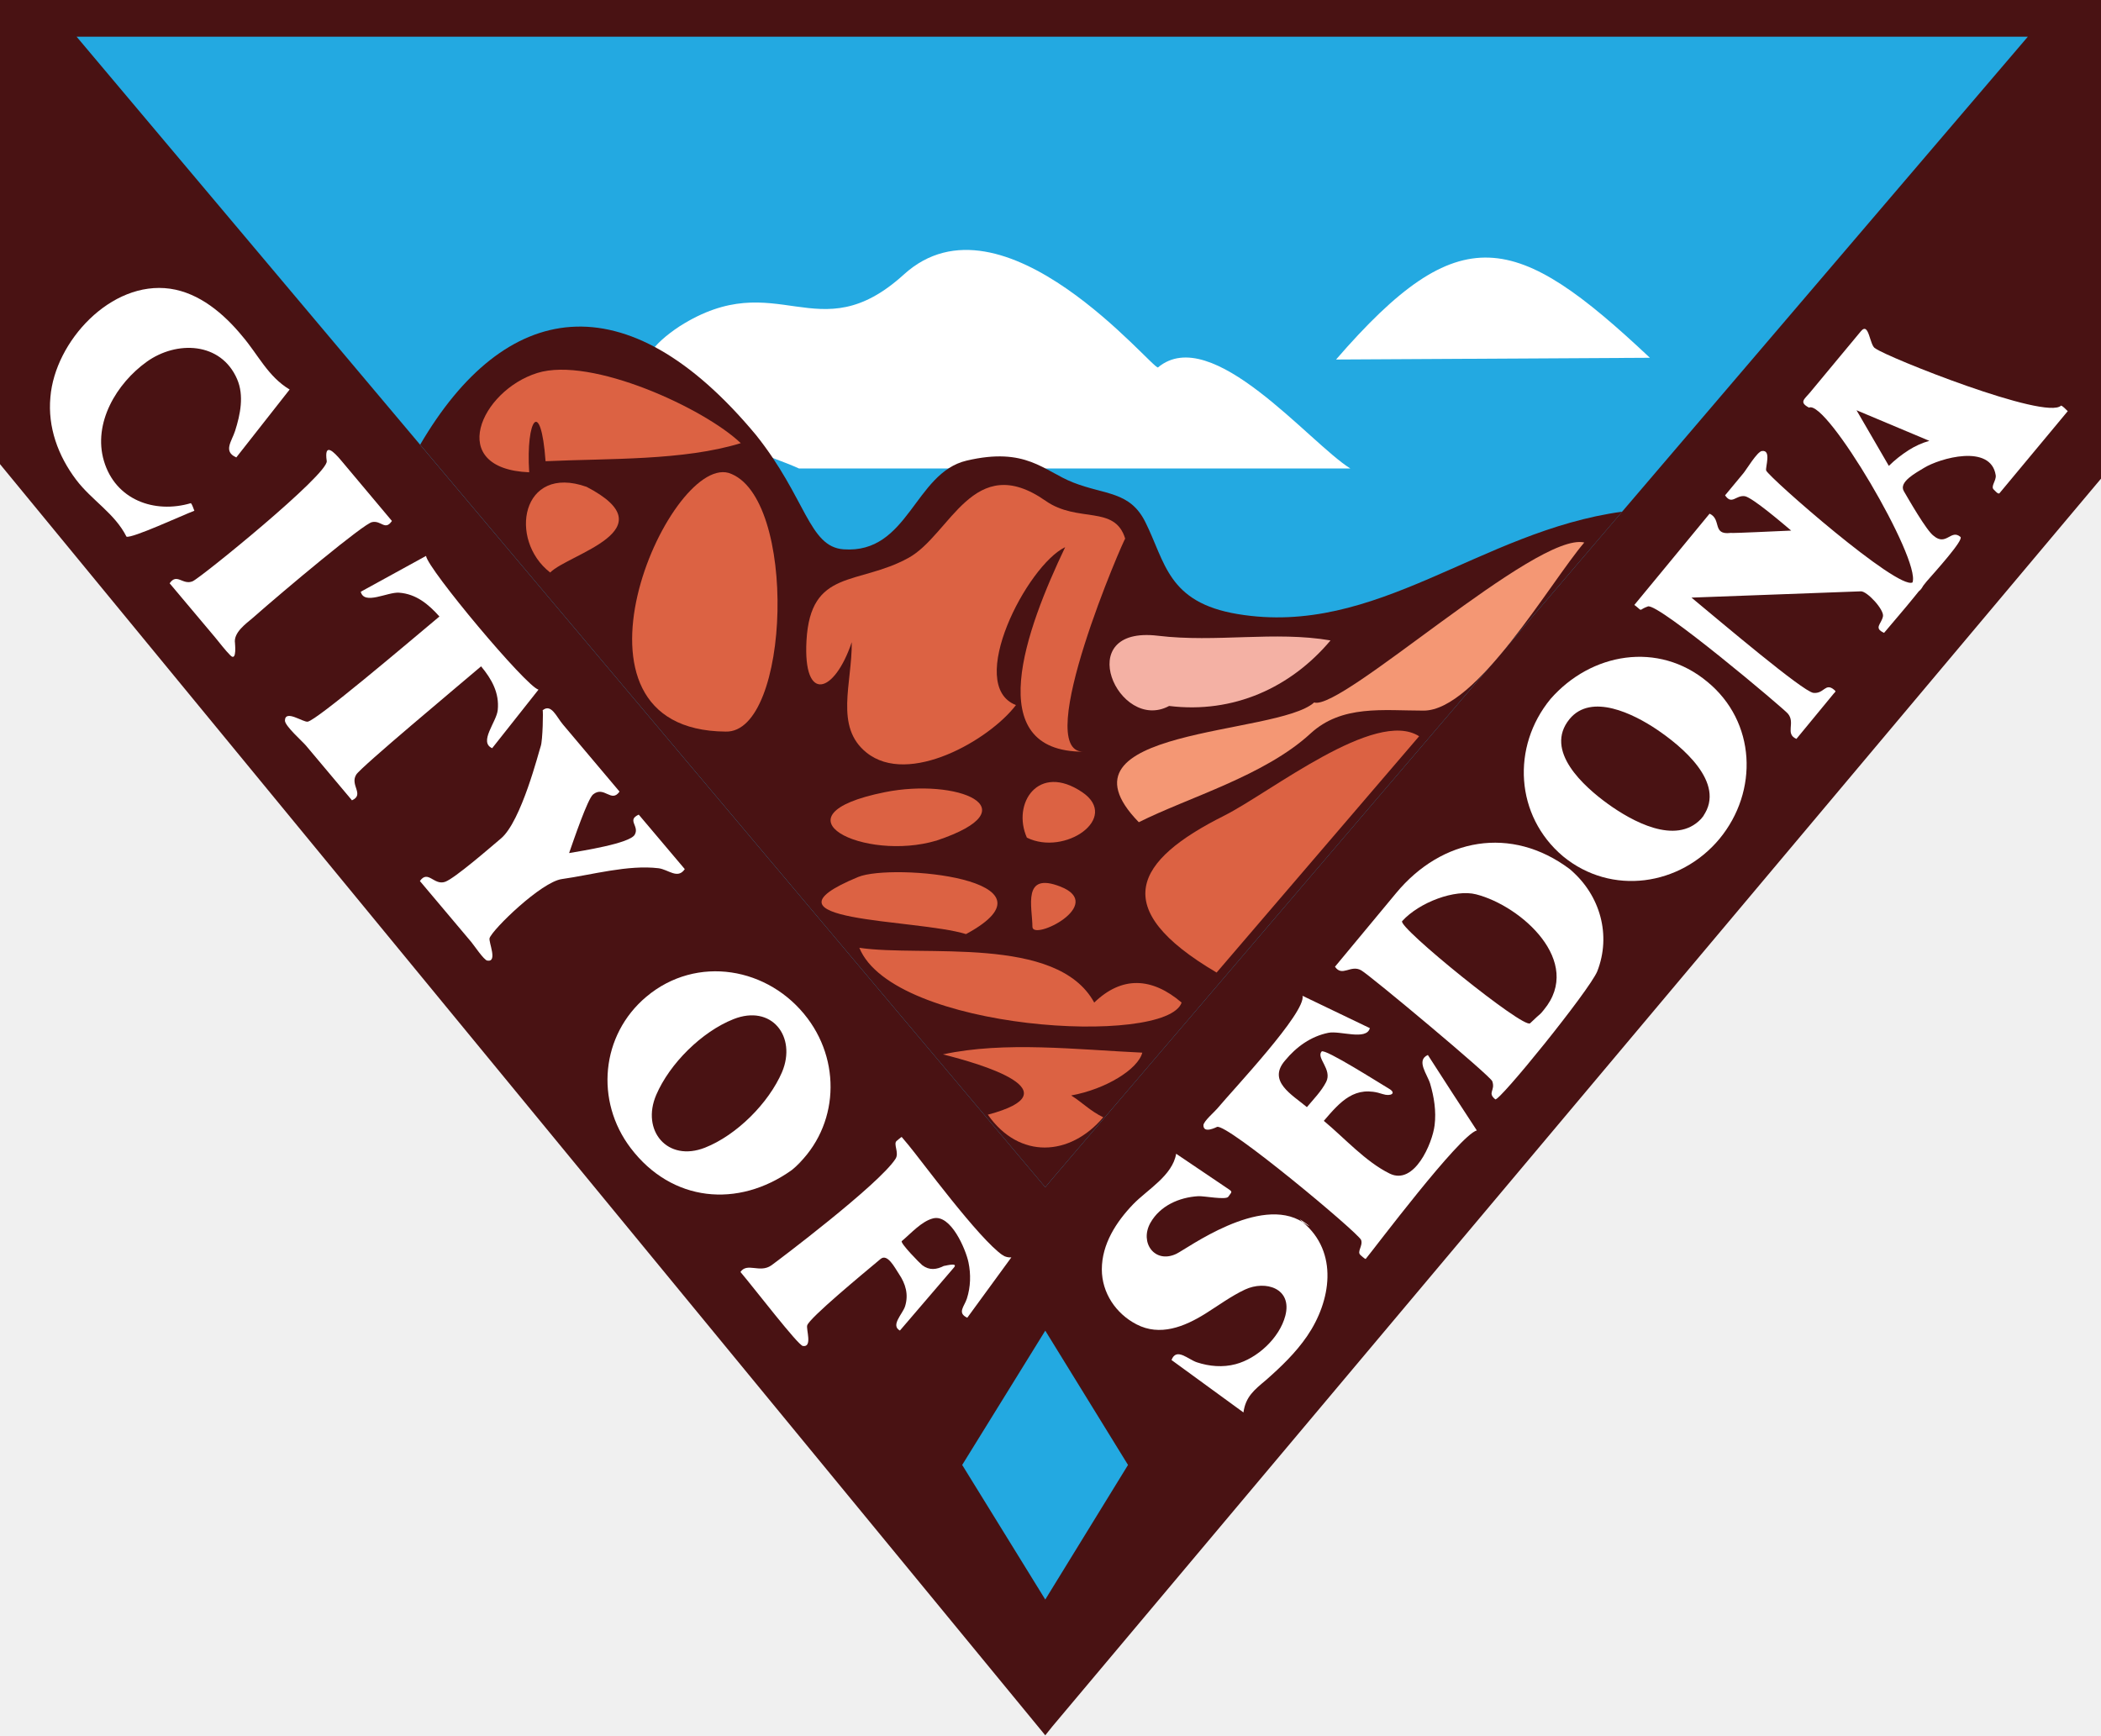
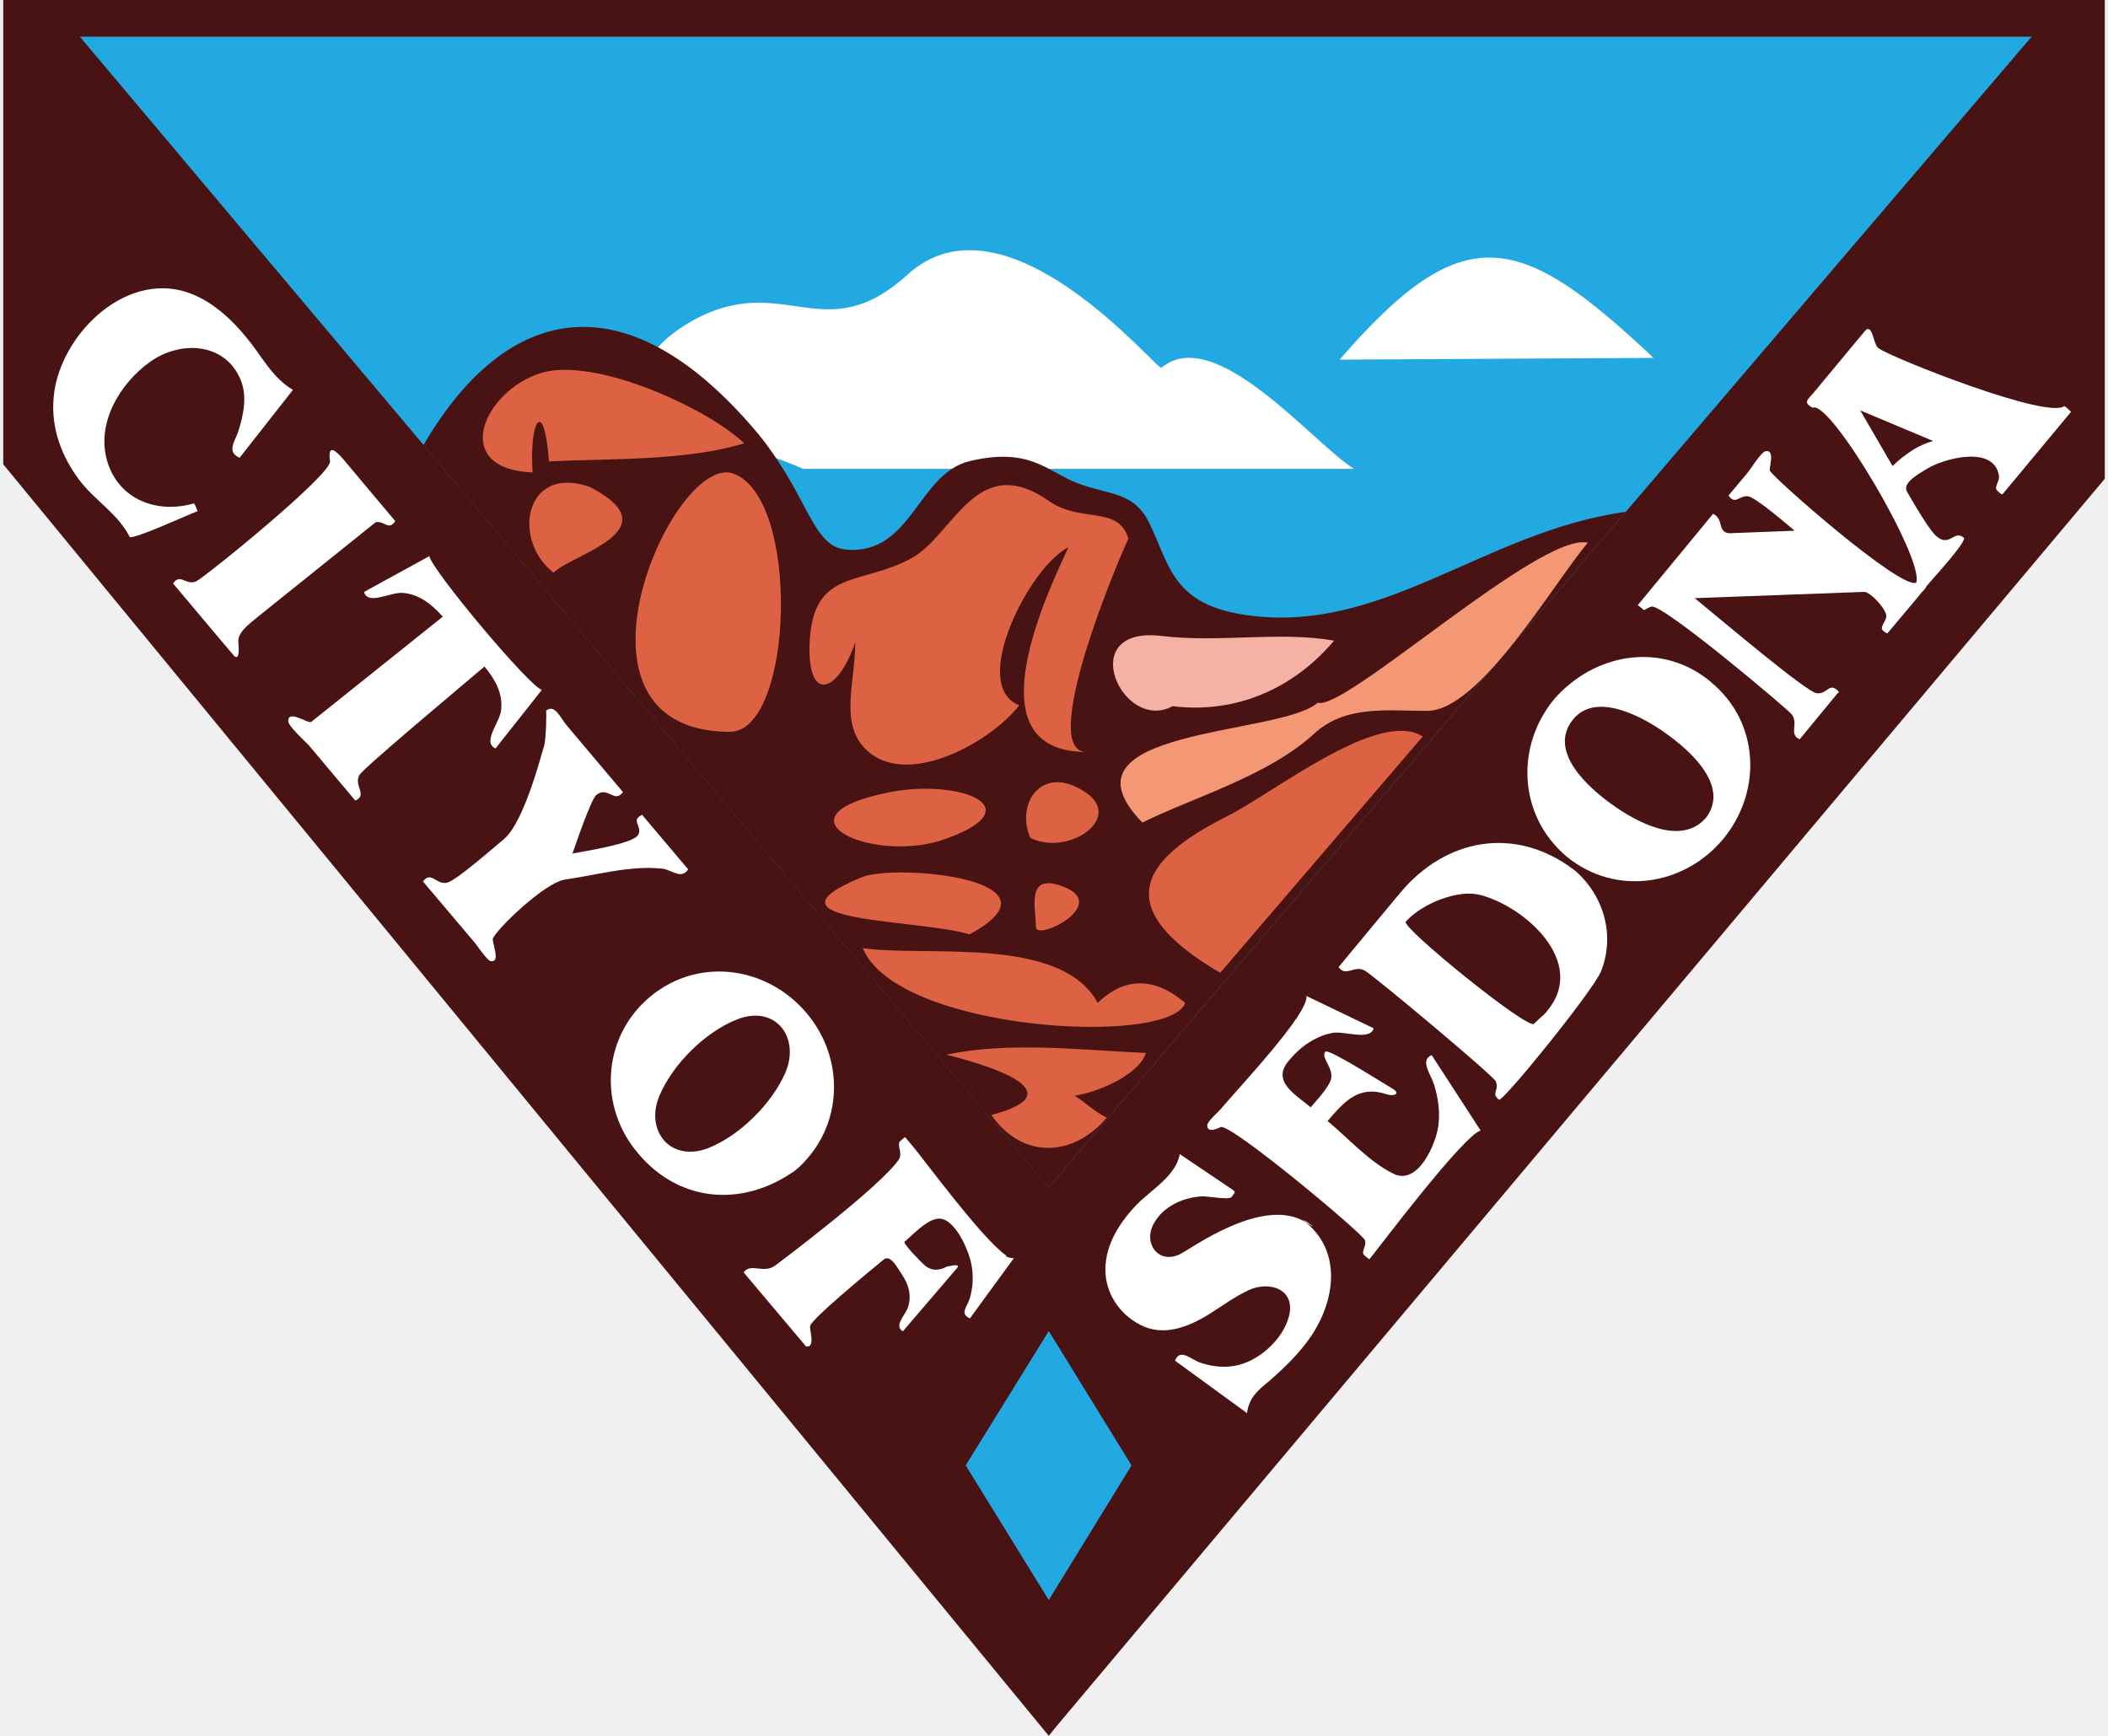
- <svg xmlns="http://www.w3.org/2000/svg" version="1.0" id="Layer_1" x="0px" y="0px" width="101.668px" height="83.985px" viewBox="42.184 0.016 101.668 83.985" enable-background="new 42.184 0.016 101.668 83.985" xml:space="preserve">
-   <g id="Layer_2">
-     <g>
-       <g>
-         <polygon fill="#23A9E1" points="43.242,0.721 92.765,59.071 142.089,1.074    " />
-       </g>
-       <g>
-         <path fill="#FFFFFF" d="M122.023,17.332c-5.062,0.028-10.124,0.056-15.187,0.084C112.837,10.485,115.533,11.226,122.023,17.332L122.023,17.332z" />
-       </g>
-       <g>
-         <path fill="#FFFFFF" d="M80.849,22.69c8.896,0,17.786,0,26.68,0c-1.984-1.233-6.708-7.059-9.308-4.893 c-0.212,0.178-7.505-8.848-12.296-4.499c-4.179,3.799-6.12-0.498-10.857,2.511C69.669,19.379,78.188,21.484,80.849,22.69 L80.849,22.69z" />
-       </g>
-       <path fill="#491213" d="M93.104,0.016h-50.92v22.463l50.581,61.522l0.339-0.424l50.748-60.395V0.016H93.104z M93.104,57.068 l-0.339,0.409L45.892,1.793h47.211h47.208L93.104,57.068z" />
-       <path fill="#491213" d="M92.765,57.477l0.339-0.409L120.68,24.78c-6.913,0.949-11.864,6.077-18.604,4.956 c-3.396-0.564-3.498-2.514-4.47-4.456c-0.746-1.493-1.937-1.303-3.486-1.91c-1.442-0.565-2.277-1.738-5.162-1.061 c-2.528,0.593-2.808,4.518-5.952,4.293c-1.689-0.121-1.812-2.497-4.244-5.539c-6.302-7.571-12.158-6.523-16.247,0.475 L92.765,57.477z" />
-       <g>
-         <polygon fill="#23A9E1" points="88.745,70.916 92.765,64.416 96.769,70.916 92.765,77.43    " />
-       </g>
-       <g>
-         <g>
-           <path fill="#FFFFFF" d="M65.464,32.265c0.513,0.618,0.891,1.284,0.806,2.116c-0.059,0.579-0.936,1.55-0.27,1.846 c0.747-0.945,1.495-1.889,2.242-2.834c-0.603-0.151-5.365-5.848-5.442-6.472c-1.053,0.578-2.106,1.156-3.159,1.734 c0.164,0.661,1.294,0.005,1.854,0.046c0.828,0.06,1.425,0.56,1.953,1.152c-1.729,1.449-5.932,5.017-6.374,5.09 c-0.227,0.036-1.089-0.601-1.102-0.056c-0.006,0.262,0.853,1.014,1.015,1.21c0.743,0.884,1.485,1.769,2.229,2.653 c0.619-0.282-0.11-0.732,0.205-1.243C59.654,37.133,64.323,33.24,65.464,32.265L65.464,32.265z" />
-         </g>
-         <g>
-           <path fill="#FFFFFF" d="M60.191,25.285c0.443-0.095,0.624,0.434,0.958-0.056c-0.815-0.973-1.633-1.945-2.448-2.917 c-0.371-0.442-0.841-0.916-0.706,0.018c0.089,0.63-6.113,5.664-6.493,5.82c-0.479,0.197-0.758-0.417-1.109,0.097 c0.731,0.869,1.461,1.739,2.193,2.608c0.246,0.292,0.477,0.612,0.747,0.882c0.339,0.339,0.208-0.672,0.224-0.585 c-0.091-0.513,0.527-0.948,0.855-1.228C55.956,28.563,59.809,25.336,60.191,25.285z" />
-         </g>
-         <g>
-           <path fill="#FFFFFF" d="M51.42,24.368c-1.768,0.523-3.65-0.164-4.207-2.042c-0.543-1.835,0.614-3.757,2.071-4.801 c1.438-1.032,3.589-0.97,4.373,0.838c0.346,0.799,0.157,1.706-0.095,2.502c-0.16,0.506-0.597,1,0.057,1.289 c0.859-1.096,1.721-2.19,2.581-3.286c-1.056-0.633-1.519-1.683-2.301-2.595c-0.882-1.071-2.063-2.079-3.481-2.284 c-2.87-0.406-5.574,2.556-5.795,5.245c-0.137,1.457,0.374,2.848,1.246,4.001c0.75,0.994,1.867,1.623,2.435,2.754 c0.262,0.095,2.705-1.033,3.286-1.255C51.538,24.623,51.501,24.459,51.42,24.368C50.659,24.594,51.42,24.368,51.42,24.368z" />
-         </g>
-         <g>
-           <path fill="#FFFFFF" d="M90.72,60.777c-1.15-0.768-4.025-4.689-4.573-5.341c-0.107-0.13-0.219-0.261-0.329-0.392 c-0.011-0.015-0.283,0.225-0.246,0.19c-0.173,0.146,0.135,0.573-0.052,0.864c-0.793,1.24-5.758,4.982-6.016,5.163 c-0.556,0.384-1.164-0.159-1.489,0.315c0.719,0.854,2.78,3.543,3.02,3.582c0.479,0.078,0.147-0.814,0.211-1 c0.123-0.369,2.633-2.445,3.549-3.211c0.336-0.281,0.688,0.426,0.888,0.723c0.327,0.484,0.475,1,0.298,1.568 c-0.116,0.37-0.717,0.92-0.25,1.174c0.619-0.723,2.361-2.754,2.613-3.049c0.252-0.293-0.566-0.037-0.469-0.087 c-0.37,0.19-0.719,0.235-1.063-0.028c-0.096-0.07-1.089-1.082-0.99-1.166c0.432-0.36,0.959-0.963,1.518-1.1 c0.862-0.213,1.582,1.516,1.709,2.129c0.121,0.578,0.104,1.186-0.076,1.75c-0.124,0.387-0.487,0.696,0.018,0.93 c0.713-0.974,1.423-1.945,2.132-2.92C90.974,60.88,90.842,60.848,90.72,60.777C90.593,60.692,90.859,60.847,90.72,60.777z" />
-         </g>
-         <g>
-           <path fill="#FFFFFF" d="M80.496,56.646c2.205-1.855,2.481-5.053,0.769-7.339c-1.867-2.489-5.371-3.096-7.804-1.052 c-2.204,1.854-2.489,5.047-0.758,7.325C74.694,58.201,77.902,58.498,80.496,56.646C81.652,55.671,80.397,56.716,80.496,56.646z M80.031,51.893c-0.647,1.51-2.201,3.063-3.732,3.667c-1.818,0.715-3.1-0.827-2.36-2.553c0.65-1.516,2.203-3.057,3.737-3.666 C79.528,48.606,80.742,50.187,80.031,51.893C79.65,52.783,80.102,51.724,80.031,51.893z" />
-         </g>
-         <g>
-           <path fill="#FFFFFF" d="M74.052,42.037c0.475,0.06,0.926,0.55,1.269,0.042c-0.741-0.879-1.483-1.758-2.228-2.637 c-0.595,0.269,0.047,0.549-0.194,0.971c-0.244,0.427-2.56,0.781-3.176,0.89c0.224-0.644,0.896-2.615,1.157-2.835 c0.544-0.445,0.883,0.432,1.283-0.141c-0.915-1.084-1.829-2.169-2.743-3.253c-0.311-0.366-0.56-1.028-0.98-0.68 c0.038-0.031,0.006,1.472-0.089,1.733c-0.086,0.236-0.936,3.638-1.926,4.47c-0.493,0.414-2.237,1.934-2.702,2.097 c-0.541,0.189-0.825-0.598-1.22-0.038c0.83,0.986,1.661,1.971,2.491,2.957c0.125,0.148,0.602,0.863,0.767,0.893 c0.521,0.094,0.06-0.893,0.113-1.086c0.15-0.431,2.5-2.719,3.497-2.859C70.832,42.356,72.571,41.859,74.052,42.037 C74.391,42.079,73.7,41.994,74.052,42.037z" />
-         </g>
-       </g>
-       <g>
-         <path fill="#DC6243" d="M67.792,22.874c-4.043-0.167-2.352-3.954,0.395-4.808c2.611-0.813,8.089,1.717,9.843,3.398 c-2.782,0.855-6.386,0.732-9.446,0.874C68.357,19.218,67.625,20.306,67.792,22.874L67.792,22.874z" />
-       </g>
-       <g>
-         <path fill="#DC6243" d="M68.807,27.724c-2.04-1.579-1.396-5.266,1.763-4.146C74.575,25.662,69.714,26.817,68.807,27.724 C68.807,27.724,68.849,27.682,68.807,27.724z" />
-       </g>
-       <g>
-         <path fill="#DC6243" d="M77.295,35.423c-8.62-0.071-2.792-13.322,0.141-12.521C80.809,23.975,80.431,35.524,77.295,35.423 L77.295,35.423z" />
-       </g>
-       <g>
-         <path fill="#DC6243" d="M83.401,31.094c-0.84,2.501-2.36,2.968-2.191-0.07c0.193-3.503,2.479-2.662,4.93-4.004 c2.04-1.119,3.139-5.214,6.641-2.765c1.562,1.093,3.353,0.179,3.852,1.833c-0.025-0.084-4.545,10.308-2.031,10.308 c-4.961,0-2.772-5.922-0.874-9.899c-1.847,0.885-4.842,6.688-2.382,7.643c-1.281,1.686-5.194,3.945-7.234,2.298 C82.558,35.189,83.418,33.113,83.401,31.094L83.401,31.094z" />
-       </g>
-       <g>
-         <path fill="#DC6243" d="M87.505,40.697c-3.489,1.046-8.122-1.207-2.51-2.34C88.478,37.653,92.182,39.135,87.505,40.697 C87.646,40.655,87.377,40.74,87.505,40.697z" />
-       </g>
-       <g>
-         <path fill="#DC6243" d="M91.875,40.556c-0.736-1.658,0.562-3.635,2.68-2.199C96.402,39.609,93.704,41.463,91.875,40.556 L91.875,40.556z" />
-       </g>
-       <g>
-         <path fill="#DC6243" d="M88.929,45.224c-2.411-0.747-10.537-0.561-5.218-2.764C85.351,41.781,93.865,42.558,88.929,45.224 L88.929,45.224z" />
-       </g>
-       <g>
-         <path fill="#DC6243" d="M92.144,44.871c-0.007-0.96-0.512-2.679,1.354-1.946C95.733,43.804,92.144,45.576,92.144,44.871 C92.144,44.871,92.144,44.702,92.144,44.871z" />
-       </g>
-       <g>
-         <path fill="#DC6243" d="M99.363,48.538c-1.437-1.227-2.891-1.295-4.229,0c-1.795-3.293-8.318-2.19-11.366-2.651 C85.406,49.916,98.632,50.667,99.363,48.538L99.363,48.538z" />
-       </g>
-       <g>
-         <path fill="#DC6243" d="M97.46,50.962c-3.151-0.146-6.671-0.563-9.646,0.084c1.86,0.466,6.396,1.795,2.172,2.918 c1.516,2.168,3.974,2.029,5.584,0.127c-0.654-0.322-1.01-0.719-1.552-1.057C95.69,52.731,97.252,51.767,97.46,50.962 L97.46,50.962z" />
-       </g>
-       <g>
-         <path fill="#DC6243" d="M101.056,47.085c-5.288-3.112-3.95-5.427,0.354-7.586c2.254-1.131,7.323-5.208,9.446-3.85 C107.589,39.461,104.322,43.273,101.056,47.085L101.056,47.085z" />
-       </g>
-       <g>
-         <path fill="#F49774" d="M97.291,39.809c-4.479-4.601,6.688-4.178,8.486-5.796c1.312,0.437,10.769-8.283,13.071-7.741 c-1.655,1.941-5.22,8.136-7.774,8.136c-1.965,0-3.95-0.292-5.473,1.107C103.378,37.563,99.694,38.605,97.291,39.809 L97.291,39.809z" />
-       </g>
-       <g>
-         <path fill="#F4B1A4" d="M98.758,34.183c-2.453,1.319-4.772-3.907-0.537-3.398c2.813,0.338,5.662-0.237,8.348,0.226 C104.642,33.302,101.863,34.564,98.758,34.183L98.758,34.183z" />
-       </g>
-       <g>
-         <g>
-           <path fill="#FFFFFF" d="M111.39,52.466c0.191,0.648,0.299,1.332,0.215,2.009c-0.106,0.873-0.979,2.925-2.173,2.34 c-1.169-0.573-2.194-1.728-3.188-2.552c0.802-0.936,1.507-1.749,2.854-1.295c0.37,0.123,0.688-0.036,0.299-0.262 c-0.404-0.234-3.113-1.965-3.261-1.799c-0.271,0.311,0.528,0.867,0.221,1.473c-0.229,0.447-0.609,0.834-0.932,1.219 c-0.72-0.607-1.923-1.253-1.057-2.256c0.542-0.66,1.25-1.172,2.098-1.342c0.565-0.114,1.841,0.389,2.006-0.225 c-1.087-0.521-2.172-1.044-3.258-1.565c0.177,0.799-3.349,4.525-4.131,5.463c-0.113,0.138-0.658,0.609-0.664,0.798 c-0.009,0.429,0.622,0.097,0.657,0.084c0.485-0.181,6.815,5.108,6.973,5.471c0.1,0.281-0.221,0.574-0.029,0.731 c-0.011-0.01,0.229,0.217,0.253,0.185c0.392-0.468,4.522-5.976,5.374-6.217c-0.794-1.215-1.588-2.431-2.368-3.651 C110.689,51.333,111.26,52.024,111.39,52.466z" />
-         </g>
-         <g>
-           <path fill="#FFFFFF" d="M105.229,59.169c-2.077-1.34-5.596,1.279-6.125,1.531c-1.039,0.491-1.789-0.543-1.251-1.502 c0.469-0.83,1.394-1.234,2.311-1.289c0.276-0.018,1.35,0.197,1.459,0.025c0.13-0.202,0.228-0.221,0.042-0.346 c-0.856-0.578-1.712-1.155-2.567-1.733c-0.176,1.056-1.385,1.728-2.076,2.44c-0.822,0.854-1.52,1.931-1.52,3.156 c0,1.135,0.679,2.143,1.677,2.66c1.136,0.592,2.317,0.116,3.324-0.511c0.627-0.392,1.254-0.856,1.924-1.171 c0.996-0.467,2.304-0.062,1.953,1.27c-0.282,1.073-1.352,2.062-2.405,2.34c-0.616,0.164-1.27,0.109-1.872-0.09 c-0.432-0.142-0.993-0.734-1.229-0.111c1.161,0.847,2.32,1.691,3.481,2.537c0.104-0.76,0.522-1.09,1.086-1.563 c0.735-0.646,1.438-1.319,1.994-2.13C106.593,62.99,106.972,60.621,105.229,59.169z" />
-         </g>
-         <g>
-           <path fill="#FFFFFF" d="M105.229,59.169C106.154,59.767,104.638,58.675,105.229,59.169L105.229,59.169z" />
-         </g>
-         <g>
-           <path fill="#FFFFFF" d="M134.462,21.855C134.455,21.859,134.455,21.859,134.462,21.855L134.462,21.855z" />
-         </g>
-         <g>
-           <path fill="#FFFFFF" d="M141.92,19.645c-0.729,0.729-8.42-2.341-8.982-2.764c-0.29-0.116-0.3-1.321-0.705-0.833 c-0.403,0.488-0.81,0.976-1.216,1.463c-0.418,0.505-0.837,1.009-1.256,1.513c-0.26,0.314-0.537,0.458-0.038,0.72 c0.837-0.419,5.417,7.346,5.008,8.461c-0.725,0.376-6.915-5.057-7.081-5.415c-0.052-0.146,0.273-1.021-0.211-0.945 c-0.229,0.036-0.743,0.896-0.889,1.072c-0.297,0.357-0.592,0.715-0.889,1.072c0.332,0.485,0.517-0.021,0.959,0.042 c0.383,0.077,1.844,1.331,2.24,1.664c-0.725,0.027-2.685,0.131-2.934,0.113c-0.903,0.112-0.422-0.663-1.015-0.931 c-0.76,0.922-1.521,1.843-2.277,2.764c-0.441,0.536-0.885,1.072-1.326,1.607c-0.054,0.065-0.047,0.032,0.05,0.112 c0.33,0.273,0.104,0.168,0.568,0.006c0.506-0.177,6.559,4.931,6.776,5.19c0.377,0.45-0.154,0.975,0.411,1.221 c0.6-0.728,1.197-1.457,1.798-2.184c0.091-0.11,0.141-0.1,0.021-0.198c-0.427-0.353-0.476,0.212-1.002,0.154 c-0.533-0.089-4.395-3.369-5.895-4.61c1.821-0.068,7.291-0.271,8.198-0.304c0.301-0.011,1.14,0.896,1.068,1.216 c-0.081,0.378-0.463,0.558,0.054,0.794c0.479-0.575,0.985-1.149,1.456-1.734l0,0l0.228-0.282 c0.076-0.052,0.146-0.145,0.21-0.265l0.168-0.211c0.425-0.485,1.8-2.006,1.635-2.15c-0.461-0.4-0.685,0.466-1.298-0.054 c-0.348-0.249-1.223-1.788-1.443-2.162c-0.264-0.449,0.608-0.897,0.964-1.119c0.776-0.482,3.247-1.183,3.482,0.348 c0.04,0.258-0.271,0.55-0.084,0.704c0.044,0.037,0.204,0.242,0.27,0.163c0.163-0.197,2.361-2.843,3.301-3.969 C142.146,19.832,142.037,19.69,141.92,19.645z M134.546,21.801C134.623,21.752,134.699,21.703,134.546,21.801 c-0.051,0.032-0.074,0.047-0.084,0.054c0.014-0.008,0.047-0.03,0.082-0.052c-0.345,0.22-0.668,0.473-0.958,0.761 c-0.521-0.897-1.044-1.795-1.564-2.693c1.178,0.491,2.353,0.985,3.524,1.481C135.192,21.45,134.855,21.605,134.546,21.801z" />
-         </g>
-         <g>
-           <path fill="#FFFFFF" d="M124.801,33.012c-2.375-1.979-5.63-1.404-7.586,0.832c-1.903,2.312-1.712,5.663,0.604,7.615 c2.34,1.926,5.671,1.438,7.572-0.846C127.29,38.31,127.16,34.945,124.801,33.012z M124.52,39.626 c-0.019,0.02-0.024,0.027-0.025,0.027c-1.232,1.292-3.358,0.096-4.506-0.731c-1.146-0.829-3.11-2.57-1.855-4.104 c1.056-1.287,3.124-0.231,4.191,0.482c1.199,0.803,3.411,2.596,2.275,4.216C124.674,39.426,124.726,39.368,124.52,39.626z" />
-         </g>
-         <g>
-           <path fill="#FFFFFF" d="M124.801,33.012C125.972,33.971,124.548,32.801,124.801,33.012L124.801,33.012z" />
-         </g>
-         <g>
-           <path fill="#FFFFFF" d="M124.492,39.653c0.009-0.01,0.018-0.018,0.025-0.027c0.029-0.037,0.057-0.073,0.08-0.11 C124.549,39.577,124.488,39.653,124.492,39.653z" />
-         </g>
-         <g>
-           <path fill="#FFFFFF" d="M118.209,42.136c0.111,0.094,0.272,0.224-0.063-0.057c-2.835-2.127-6.193-1.504-8.401,1.157 c-0.988,1.189-1.977,2.378-2.961,3.567c0.351,0.512,0.763-0.118,1.272,0.176c0.437,0.25,6.244,5.101,6.339,5.366 c0.164,0.458-0.255,0.548,0.145,0.875c0.172,0.143,4.536-5.245,4.935-6.191C120.164,45.274,119.614,43.351,118.209,42.136z M116.891,48.89c-0.24,0.296-0.044,0.054-0.665,0.65c-0.306,0.293-6.438-4.675-6.191-4.944c0.835-0.918,2.566-1.556,3.576-1.297 C115.801,43.859,118.824,46.559,116.891,48.89z" />
-         </g>
-       </g>
-     </g>
+ <svg xmlns="http://www.w3.org/2000/svg" width="102" height="84" viewBox="42.184 0.016 101.668 83.985">
+   <path fill="#23a9e1" d="M43.242.72l49.523 58.35L142.09 1.074z" />
+   <path d="M122.023 17.332l-15.187.084c6-6.93 8.697-6.2 15.187-.084zM80.85 22.7h26.68c-1.984-1.233-6.708-7.06-9.308-4.893-.212.178-7.505-8.848-12.296-4.5-4.18 3.8-6.12-.498-10.857 2.5-5.4 3.57 3.12 5.675 5.78 6.88z" fill="#fff" />
+   <g fill="#491213">
+     <path d="M93.104.016h-50.92V22.48L92.765 84l.34-.424 50.748-60.395V.016H93.104zm0 57.052l-.34.41L45.892 1.793h94.42L93.104 57.068z" />
+     <path d="M92.765 57.477l.34-.41L120.68 24.78c-6.913.95-11.864 6.077-18.604 4.956-3.396-.564-3.498-2.514-4.47-4.456-.746-1.493-1.937-1.303-3.486-1.9-1.442-.565-2.277-1.738-5.162-1.06-2.528.593-2.808 4.518-5.952 4.293-1.69-.12-1.812-2.497-4.244-5.54-6.302-7.57-12.158-6.523-16.247.475l30.25 35.94z" />
+   </g>
+   <path fill="#23a9e1" d="M88.745 70.916l4.02-6.5 4.004 6.5-4.004 6.514z" />
+   <path d="M65.464 32.265c.513.618.9 1.284.806 2.116-.06.58-.936 1.55-.27 1.846l2.242-2.834c-.603-.15-5.365-5.848-5.442-6.472l-3.16 1.734c.164.66 1.294.005 1.854.046.828.06 1.425.56 1.953 1.152l-6.374 5.1c-.227.036-1.1-.6-1.102-.056-.006.262.853 1.014 1.015 1.2l2.23 2.653c.62-.282-.1-.732.205-1.243.233-.374 4.902-4.267 6.043-5.242zm-5.274-6.98c.443-.095.624.434.958-.056L58.7 22.312c-.37-.442-.84-.916-.706.018.1.63-6.113 5.664-6.493 5.82-.48.197-.758-.417-1.1.097l2.193 2.608.747.882c.34.34.208-.672.224-.585-.1-.513.527-.948.855-1.228l5.78-4.64zm-8.77-.917c-1.768.523-3.65-.164-4.207-2.042-.543-1.835.614-3.757 2.07-4.8 1.438-1.032 3.6-.97 4.373.838.346.8.157 1.706-.095 2.502-.16.506-.597 1 .057 1.3l2.58-3.286c-1.056-.633-1.52-1.683-2.3-2.595-.882-1.07-2.063-2.08-3.48-2.284-2.87-.406-5.574 2.556-5.795 5.245-.137 1.457.374 2.848 1.246 4 .75.994 1.867 1.623 2.435 2.754.262.095 2.705-1.033 3.286-1.255-.052-.1-.1-.275-.17-.366-.76.226 0 0 0 0zm39.3 36.4c-1.15-.768-4.025-4.7-4.573-5.34l-.33-.392c-.01-.015-.283.225-.246.2-.173.146.135.573-.052.864-.793 1.24-5.758 4.982-6.016 5.163-.556.384-1.164-.16-1.5.315l3.02 3.582c.48.078.147-.814.2-1 .123-.37 2.633-2.445 3.55-3.2.336-.28.688.426.888.723.327.484.475 1 .298 1.568-.116.37-.717.92-.25 1.174l2.613-3.05c.252-.293-.566-.037-.47-.087-.37.2-.72.235-1.063-.028-.096-.07-1.1-1.082-1-1.166.432-.36.96-.963 1.518-1.1.862-.213 1.582 1.516 1.7 2.13a3.45 3.45 0 0 1-.076 1.75c-.124.387-.487.696.018.93l2.132-2.92c-.15.01-.28-.023-.403-.094-.127-.085.14.07 0 0zm-10.224-4.122c2.205-1.855 2.48-5.053.77-7.34-1.867-2.5-5.37-3.096-7.804-1.052-2.204 1.854-2.5 5.047-.758 7.325 2 2.62 5.2 2.918 7.793 1.066 1.156-.975-.1.07 0 0zm-.465-4.753c-.647 1.5-2.2 3.063-3.732 3.667-1.818.715-3.1-.827-2.36-2.553.65-1.516 2.203-3.057 3.737-3.666 1.852-.735 3.066.846 2.355 2.552-.38.9.07-.17 0 0zm-5.98-9.856c.475.06.926.55 1.27.042l-2.228-2.637c-.595.27.047.55-.194.97-.244.427-2.56.78-3.176.9.224-.644.896-2.615 1.157-2.835.544-.445.883.432 1.283-.14l-2.743-3.253c-.3-.366-.56-1.028-.98-.68.038-.03.006 1.472-.1 1.733-.086.236-.936 3.638-1.926 4.47-.493.414-2.237 1.934-2.702 2.097-.54.2-.825-.598-1.22-.038l2.5 2.957c.125.148.602.863.767.893.52.094.06-.893.113-1.086.15-.43 2.5-2.72 3.497-2.86 1.46-.205 3.2-.702 4.68-.524.34.042-.352-.043 0 0z" fill="#fff" />
+   <path d="M67.792 22.874c-4.043-.167-2.352-3.954.395-4.808 2.6-.813 8.1 1.717 9.843 3.398-2.782.855-6.386.732-9.446.874-.227-3.12-.96-2.032-.792.536zm1.015 4.85c-2.04-1.58-1.396-5.266 1.763-4.146 4.005 2.084-.856 3.24-1.763 4.146 0 0 .042-.042 0 0zm8.488 7.7c-8.62-.07-2.792-13.322.14-12.52 3.373 1.073 2.995 12.622-.14 12.52zm6.105-4.33c-.84 2.5-2.36 2.968-2.2-.07.193-3.503 2.48-2.662 4.93-4.004 2.04-1.12 3.14-5.214 6.64-2.765 1.562 1.093 3.353.18 3.852 1.833-.025-.084-4.545 10.308-2.03 10.308-4.96 0-2.772-5.922-.874-9.9-1.847.885-4.842 6.688-2.382 7.643-1.28 1.686-5.194 3.945-7.234 2.298-1.554-1.25-.694-3.325-.7-5.344zm4.105 9.603c-3.5 1.046-8.122-1.207-2.5-2.34 3.483-.704 7.187.778 2.5 2.34.14-.042-.128.043 0 0zm4.37-.14c-.736-1.658.562-3.635 2.68-2.2 1.847 1.252-.85 3.106-2.68 2.2zm-2.945 4.667c-2.4-.747-10.537-.56-5.218-2.764 1.64-.68 10.154.098 5.218 2.764zm3.214-.354c-.007-.96-.512-2.68 1.354-1.946 2.235.88-1.354 2.65-1.354 1.946 0 0 0-.17 0 0zm7.22 3.668c-1.437-1.227-2.9-1.295-4.23 0-1.795-3.293-8.318-2.2-11.366-2.65 1.638 4.03 14.864 4.78 15.595 2.65zm-1.903 2.424c-3.15-.146-6.67-.563-9.646.084 1.86.466 6.396 1.795 2.172 2.918 1.516 2.168 3.974 2.03 5.584.127-.654-.322-1-.72-1.552-1.057 1.672-.303 3.234-1.267 3.442-2.072zm3.596-3.877c-5.288-3.112-3.95-5.427.354-7.586 2.254-1.13 7.323-5.208 9.446-3.85l-9.8 11.436z" fill="#dc6243" />
+   <path fill="#f49774" d="M97.29 39.81c-4.48-4.6 6.688-4.178 8.486-5.796 1.312.437 10.77-8.283 13.07-7.74-1.655 1.94-5.22 8.136-7.774 8.136-1.965 0-3.95-.292-5.473 1.107-2.223 2.048-5.907 3.1-8.3 4.294z" />
+   <path fill="#f4b1a4" d="M98.758 34.183c-2.453 1.32-4.772-3.907-.537-3.398 2.813.338 5.662-.237 8.348.226-1.927 2.29-4.706 3.553-7.81 3.172z" />
+   <g fill="#fff">
+     <path d="M111.4 52.466c.2.648.3 1.332.215 2-.106.873-.98 2.925-2.173 2.34-1.17-.573-2.194-1.728-3.188-2.552.802-.936 1.507-1.75 2.854-1.295.37.123.688-.036.3-.262-.404-.234-3.113-1.965-3.26-1.8-.27.3.528.867.22 1.473-.23.447-.6.834-.932 1.22-.72-.607-1.923-1.253-1.057-2.256.542-.66 1.25-1.172 2.098-1.342.565-.114 1.84.4 2.006-.225l-3.258-1.565c.177.8-3.35 4.525-4.13 5.463-.113.138-.658.6-.664.798-.01.43.622.097.657.084.485-.18 6.815 5.108 6.973 5.47.1.28-.22.574-.03.73-.01-.01.23.217.253.185.392-.468 4.522-5.976 5.374-6.217l-2.368-3.65c-.6.258-.02.95.1 1.4zm-6.17 6.704c-2.077-1.34-5.596 1.28-6.125 1.53-1.04.5-1.8-.543-1.25-1.502.47-.83 1.394-1.234 2.3-1.3.276-.018 1.35.197 1.46.025.13-.202.228-.22.042-.346L99.1 55.854c-.176 1.056-1.385 1.728-2.076 2.44-.822.854-1.52 1.93-1.52 3.156 0 1.135.68 2.143 1.677 2.66 1.136.592 2.317.116 3.324-.5.627-.392 1.254-.856 1.924-1.17.996-.467 2.304-.062 1.953 1.27-.282 1.073-1.352 2.062-2.405 2.34-.616.164-1.27.1-1.872-.1-.432-.142-.993-.734-1.23-.1l3.48 2.537c.104-.76.522-1.1 1.086-1.563.735-.646 1.438-1.32 1.994-2.13 1.158-1.692 1.537-4.06-.206-5.513z" />
+     <path d="M105.23 59.17c.925.598-.59-.494 0 0z" />
+     <path d="M134.462 21.855z" />
+     <path d="M141.92 19.645c-.73.73-8.42-2.34-8.982-2.764-.3-.116-.3-1.32-.705-.833l-2.472 2.976c-.26.314-.537.458-.038.72.837-.42 5.417 7.346 5.008 8.46-.725.376-6.915-5.057-7.08-5.415-.052-.146.273-1.02-.2-.945-.23.036-.743.896-.9 1.072l-.9 1.072c.332.485.517-.02.96.042.383.077 1.844 1.33 2.24 1.664l-2.934.113c-.903.112-.422-.663-1.015-.93l-3.603 4.37c-.054.065-.047.032.05.112.33.273.104.168.568.006.506-.177 6.56 4.93 6.776 5.2.377.45-.154.975.4 1.22l1.798-2.184c.1-.1.14-.1.02-.198-.427-.353-.476.212-1.002.154-.533-.1-4.395-3.37-5.895-4.6l8.198-.304c.3-.01 1.14.896 1.068 1.216-.08.378-.463.558.054.794l1.456-1.734.228-.282a.74.74 0 0 0 .21-.265l.168-.2c.425-.485 1.8-2.006 1.635-2.15-.46-.4-.685.466-1.298-.054-.348-.25-1.223-1.788-1.443-2.162-.264-.45.608-.897.964-1.12.776-.482 3.247-1.183 3.482.348.04.258-.27.55-.084.704.044.037.204.242.27.163l3.3-3.97c-.098-.082-.207-.224-.324-.27zm-7.374 2.156c.077-.05.153-.098 0 0l-.084.054.082-.052a5.72 5.72 0 0 0-.958.761l-1.564-2.693 3.524 1.48a3.72 3.72 0 0 0-1 .45zm-9.746 11.21c-2.375-1.98-5.63-1.404-7.586.832-1.903 2.312-1.712 5.663.604 7.615 2.34 1.926 5.67 1.438 7.572-.846 1.9-2.303 1.77-5.668-.6-7.6zm-.28 6.614l-.025.027c-1.232 1.292-3.358.096-4.506-.73s-3.1-2.57-1.855-4.104c1.056-1.287 3.124-.23 4.2.482 1.2.803 3.4 2.596 2.275 4.216.074-.1.126-.148-.08.1z" />
+     <path d="M124.8 33.012c1.17.96-.253-.2 0 0zm-.308 6.64l.025-.027.08-.1-.105.137zm-6.282 2.484c.1.094.272.224-.063-.057-2.835-2.127-6.193-1.504-8.4 1.157l-2.96 3.567c.35.512.763-.118 1.272.176.437.25 6.244 5.1 6.34 5.366.164.458-.255.548.145.875.172.143 4.536-5.245 4.935-6.2.7-1.755.14-3.678-1.266-4.893zM116.9 48.9c-.24.296-.044.054-.665.65-.306.293-6.438-4.675-6.2-4.944.835-.918 2.566-1.556 3.576-1.297 2.2.56 5.213 3.26 3.28 5.6z" />
  </g>
</svg>
